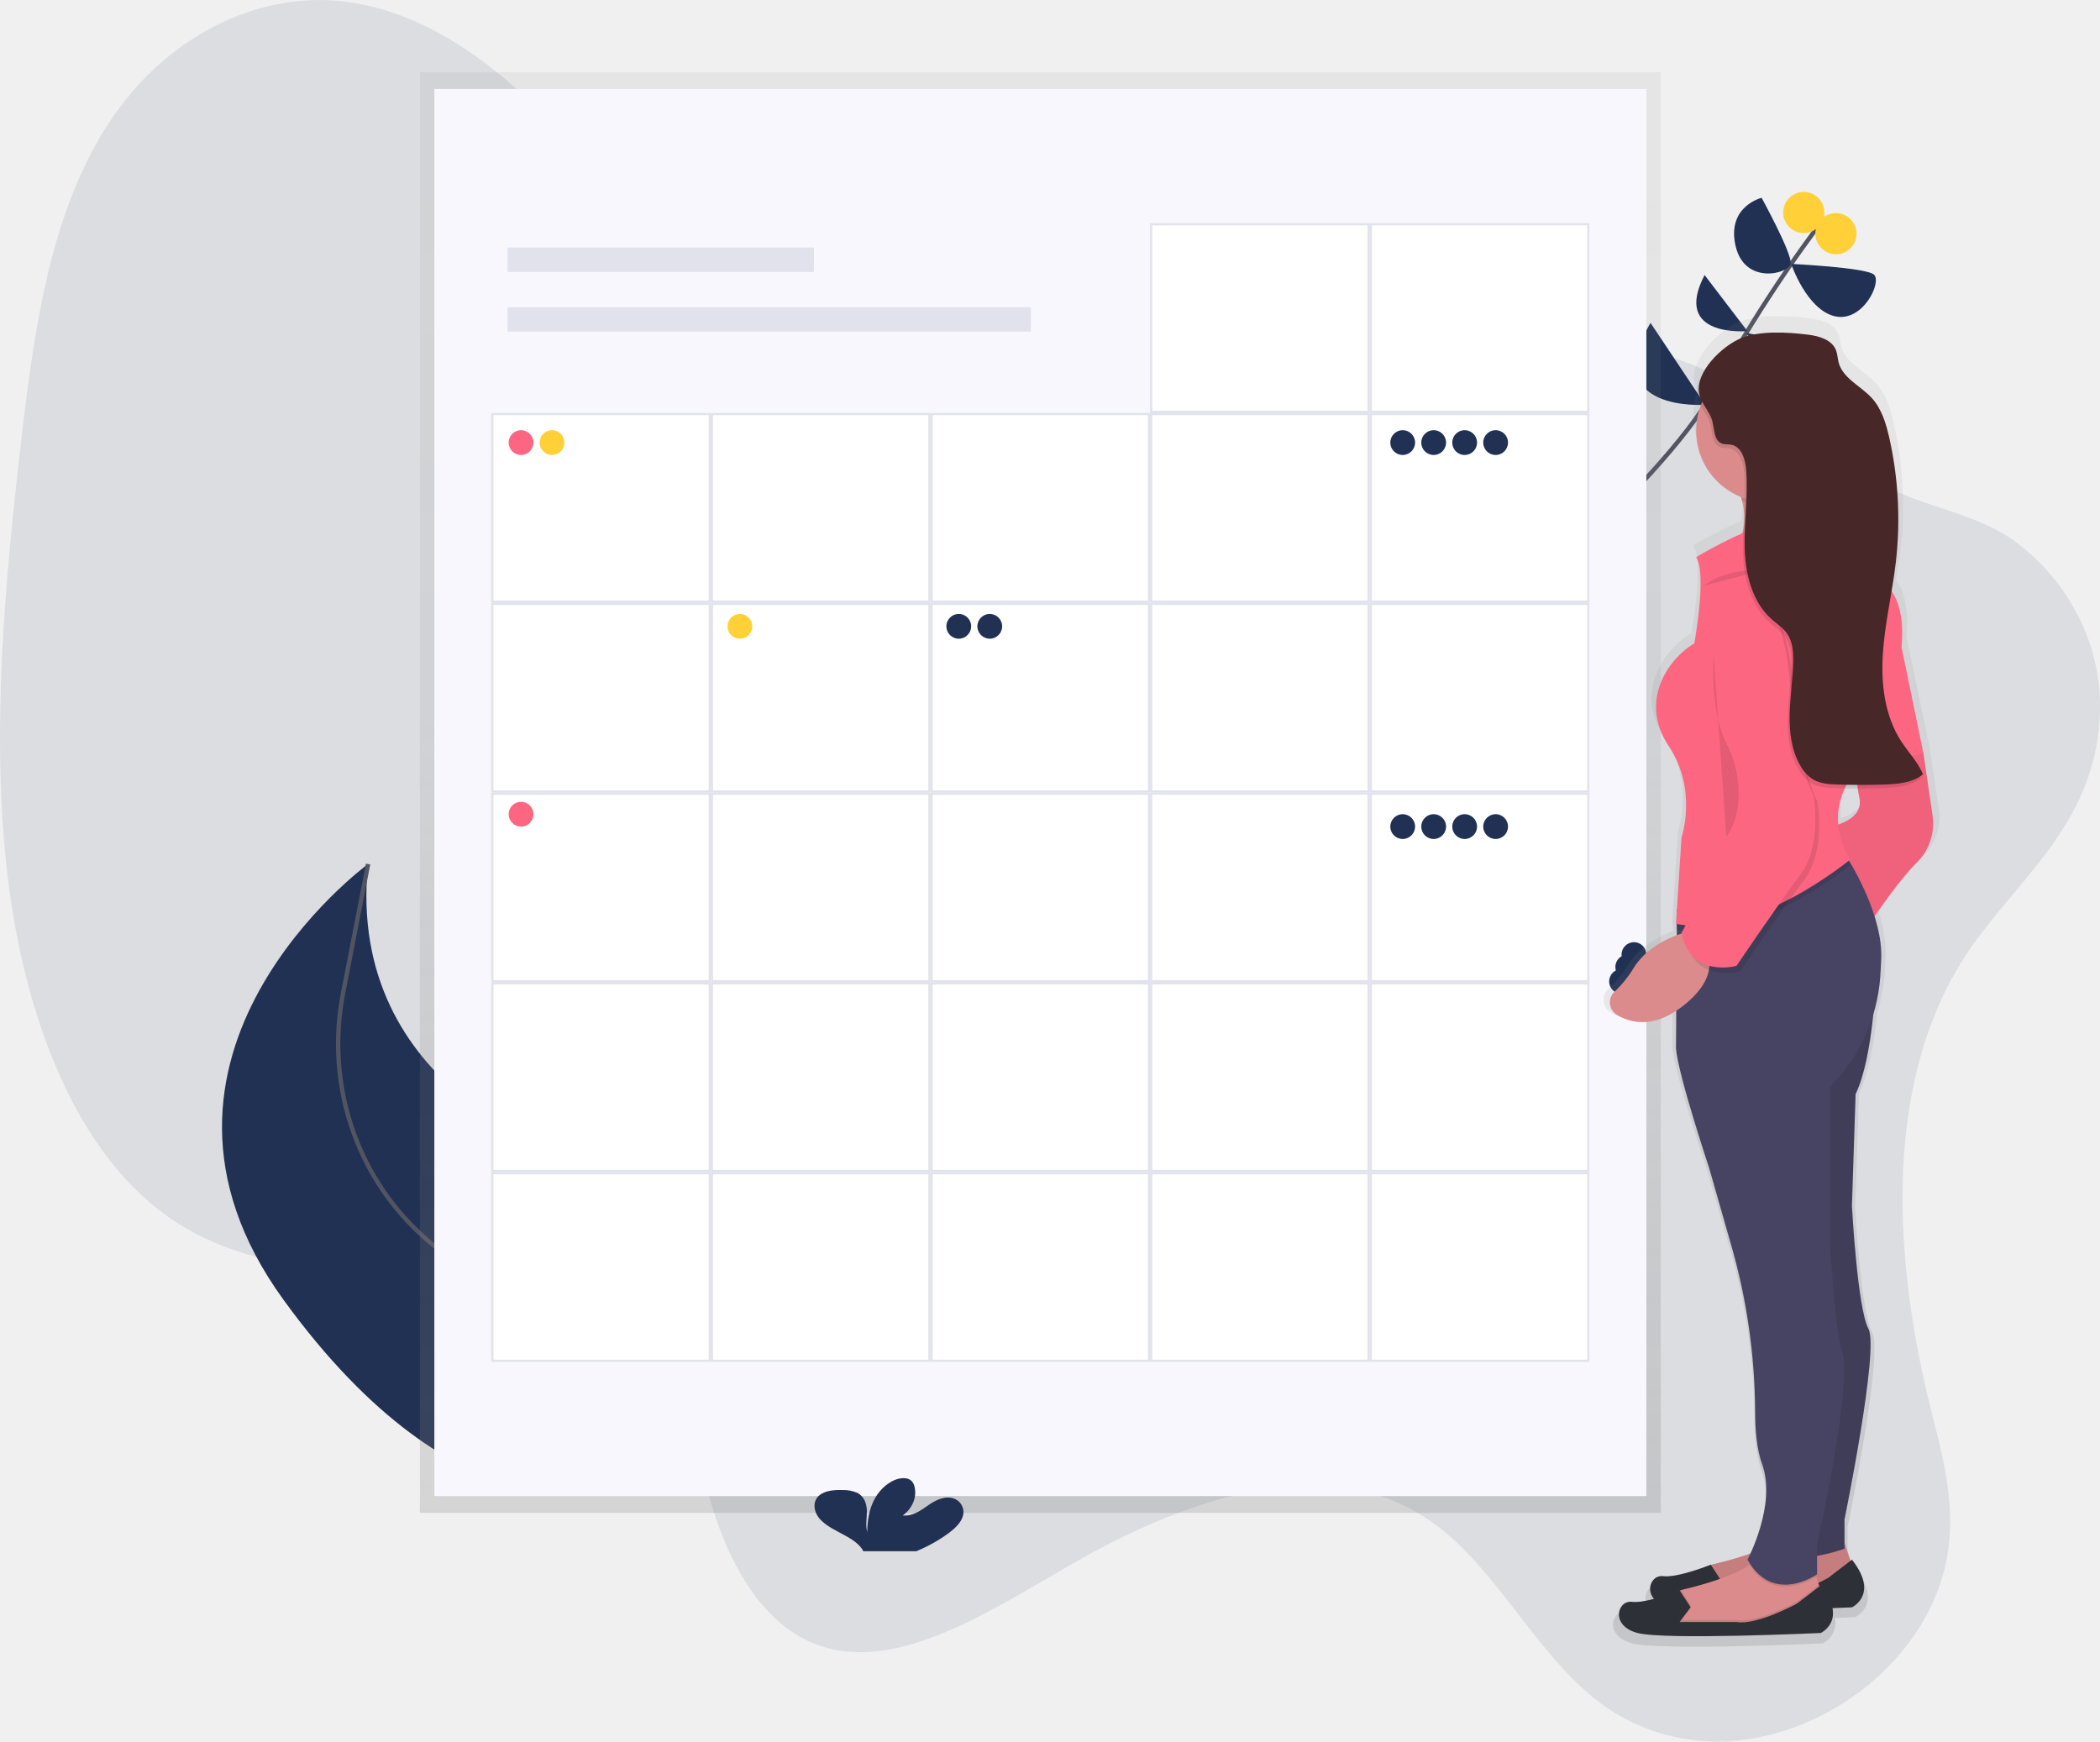
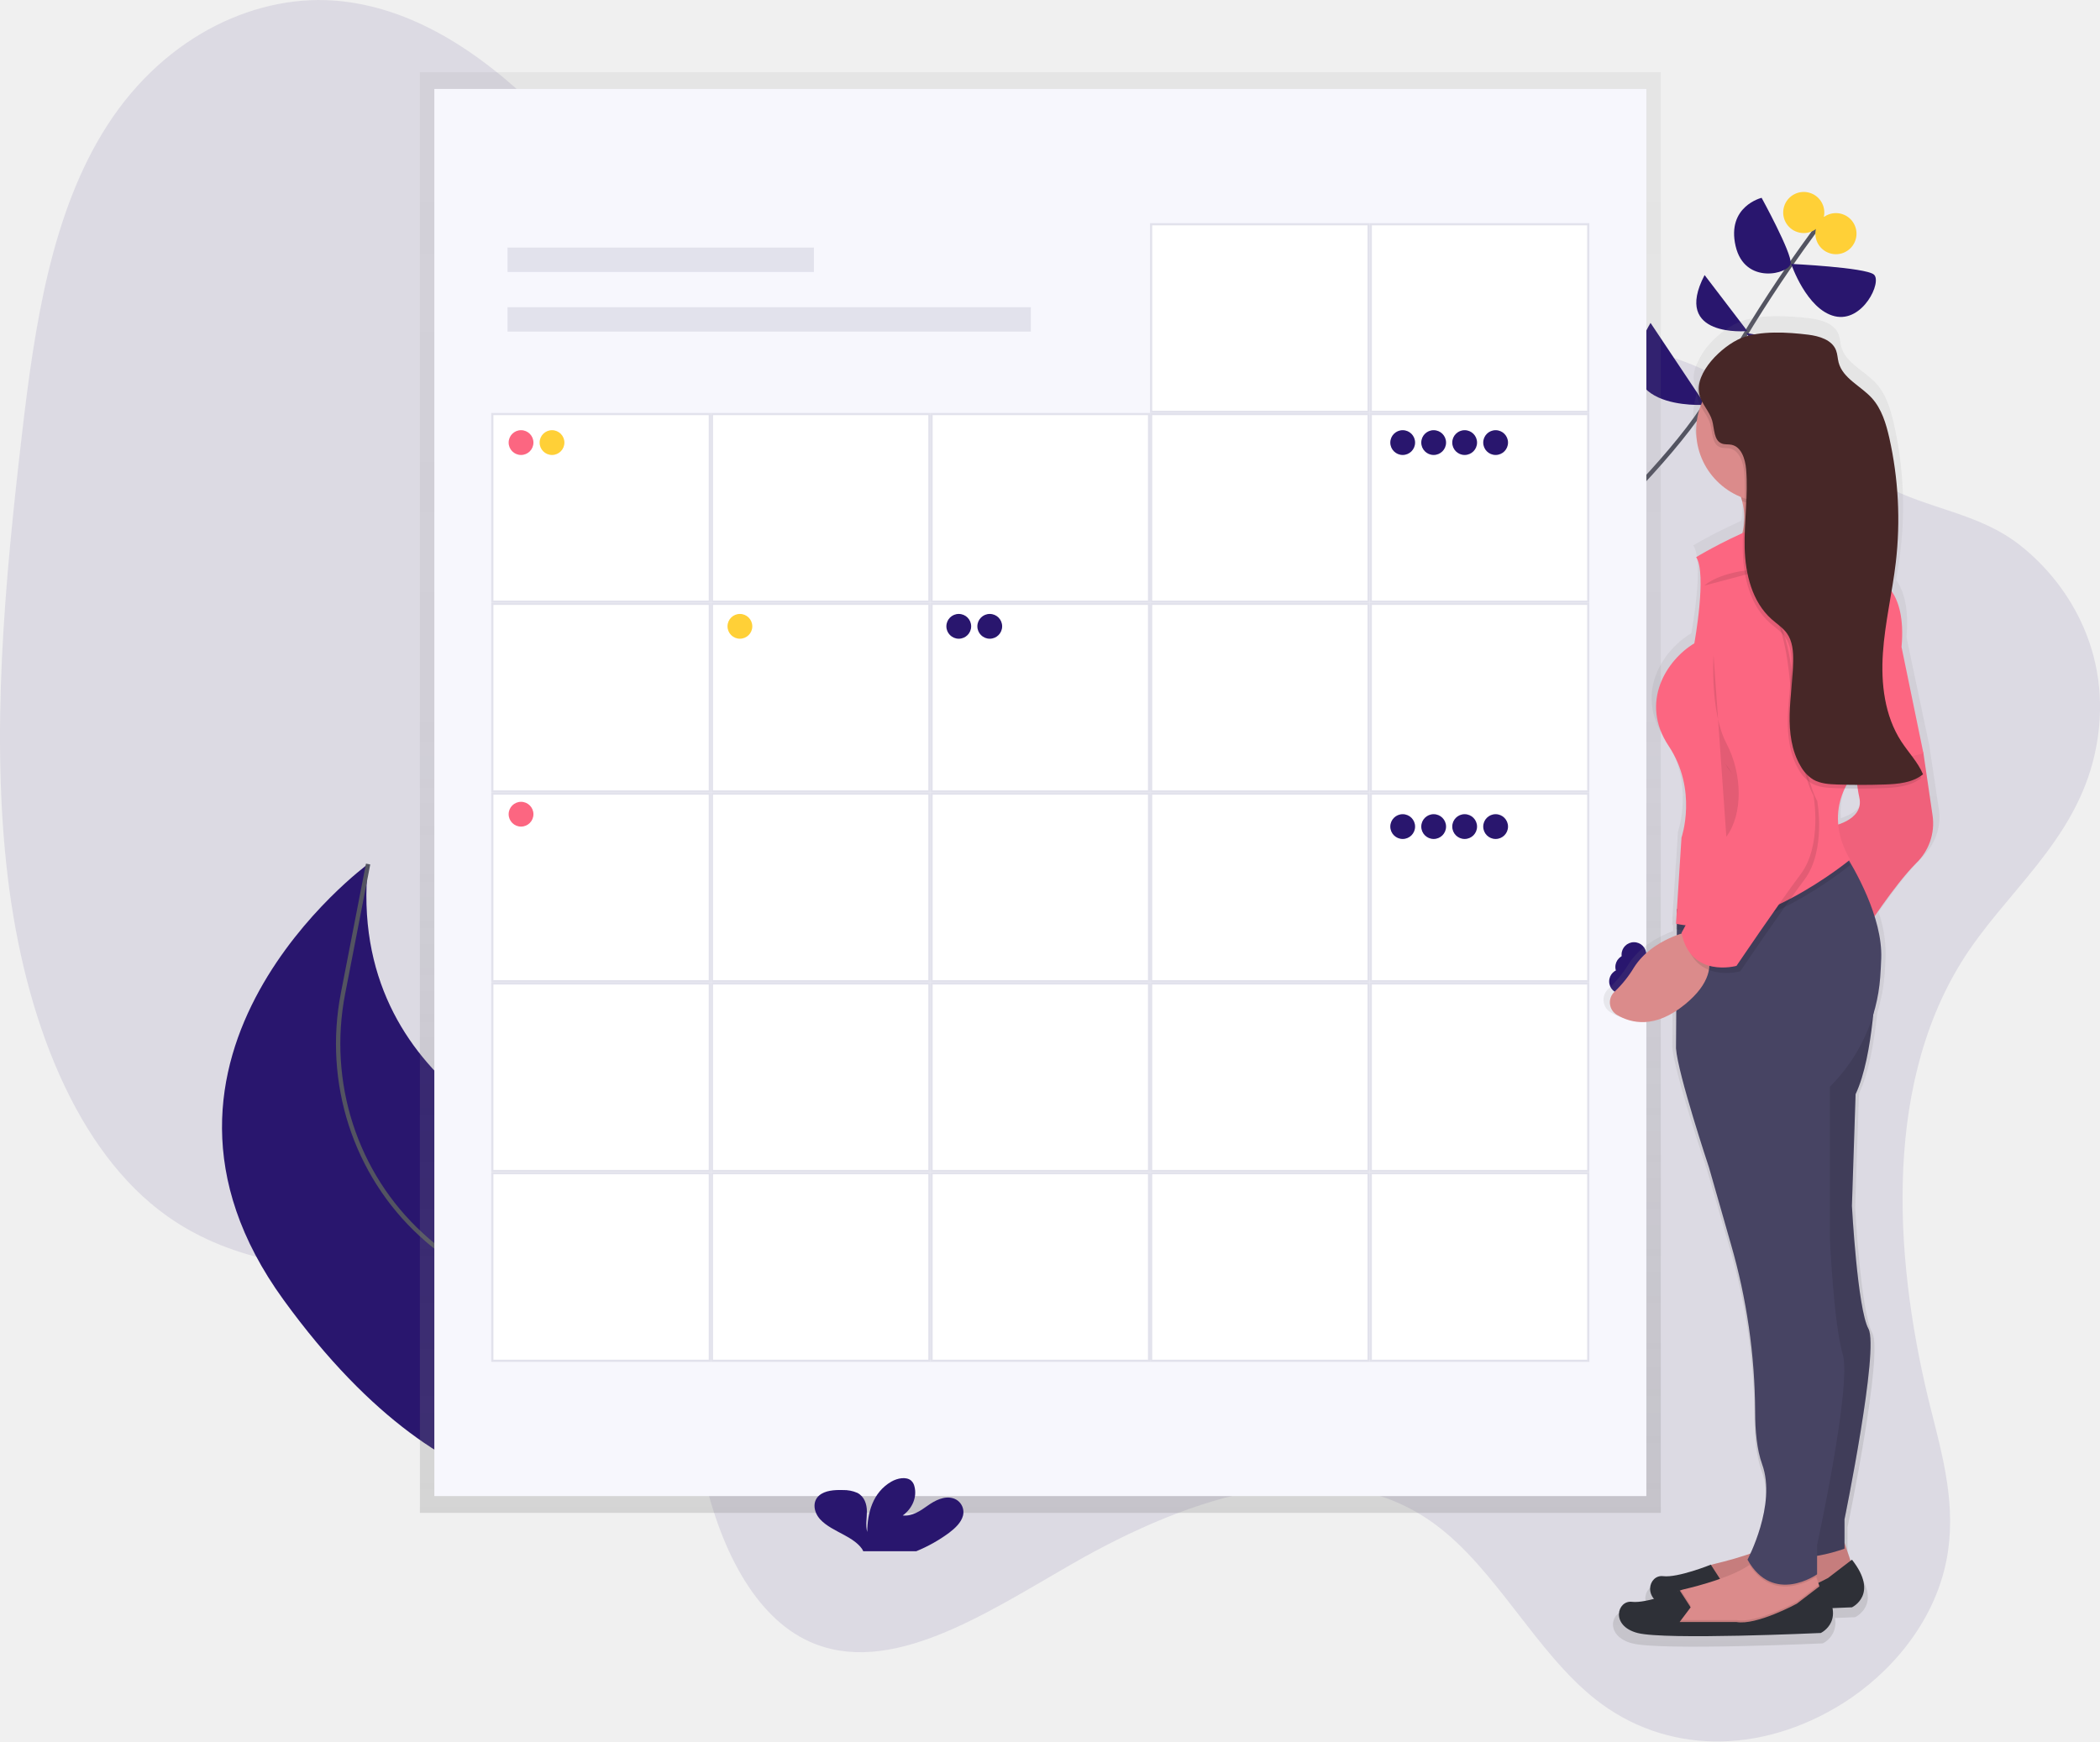
<svg xmlns="http://www.w3.org/2000/svg" xmlns:xlink="http://www.w3.org/1999/xlink" id="53917d2c-59b7-443c-9dc6-ca37ebed1a74" data-name="Layer 1" width="965.64" height="800.81" viewBox="0 0 965.64 800.81">
  <defs>
    <linearGradient id="5075b4d4-ce6f-410a-b63e-15cf2dd063e7" x1="478.38" y1="695.72" x2="478.38" y2="33.2" gradientUnits="userSpaceOnUse">
      <stop offset="0" stop-color="gray" stop-opacity="0.25" />
      <stop offset="0.54" stop-color="gray" stop-opacity="0.12" />
      <stop offset="1" stop-color="gray" stop-opacity="0.1" />
    </linearGradient>
    <linearGradient id="dee71953-6e04-4c93-a054-139b0acb5af5" x1="1834.21" y1="806.87" x2="1834.21" y2="194.98" gradientTransform="matrix(-1, 0, 0, 1, 2766, 0)" xlink:href="#5075b4d4-ce6f-410a-b63e-15cf2dd063e7" />
  </defs>
-   <path d="M1019.06,492.09c-37.09,60-30.14,141.74-13.85,206.19,5.45,21.58,11.73,44.36,7.07,68.51-5.7,29.53-26.48,52.72-47.51,66-38.34,24.15-82.12,23.48-114-1.77-27.53-21.81-45.66-59.85-73.77-80.49-47-34.55-111.54-13.61-167.58,18.68C569.79,792,526.17,821,489.54,804.58c-25.77-11.53-41.84-44.06-49.34-79.46-3.62-17.09-5.81-35.76-14.11-48.78-4.94-7.74-11.73-12.92-18.77-17.17-64.25-38.74-151.18-6.35-213.14-50.22-41.85-29.62-65.64-90.8-73.46-156.22s-1.39-135.42,6.66-204.34c5.73-49,13.48-101.42,39.2-141.27,27.21-42.15,70.1-61,107.38-57s69.65,27.62,97.55,56.49c34.87,36.08,66.32,82.16,111.45,93.8,30.74,7.93,64.31-1.25,97-6.44,54.58-8.68,108.4-6.19,161.84-2.93,51.16,3.12,102.63,7,150.3,25,33.73,12.75,59.62,39.29,91.1,56.55,20.52,11.25,43.67,12.68,62.79,27.68,23.55,18.48,43.93,52.59,34.5,95.71C1071.5,437,1038.74,460.25,1019.06,492.09Z" transform="translate(-117.18 -49.59)" fill="#203154" opacity="0.1" />
+   <path d="M1019.06,492.09c-37.09,60-30.14,141.74-13.85,206.19,5.45,21.58,11.73,44.36,7.07,68.51-5.7,29.53-26.48,52.72-47.51,66-38.34,24.15-82.12,23.48-114-1.77-27.53-21.81-45.66-59.85-73.77-80.49-47-34.55-111.54-13.61-167.58,18.68C569.79,792,526.17,821,489.54,804.58c-25.77-11.53-41.84-44.06-49.34-79.46-3.62-17.09-5.81-35.76-14.11-48.78-4.94-7.74-11.73-12.92-18.77-17.17-64.25-38.74-151.18-6.35-213.14-50.22-41.85-29.62-65.64-90.8-73.46-156.22s-1.39-135.42,6.66-204.34c5.73-49,13.48-101.42,39.2-141.27,27.21-42.15,70.1-61,107.38-57s69.65,27.62,97.55,56.49c34.87,36.08,66.32,82.16,111.45,93.8,30.74,7.93,64.31-1.25,97-6.44,54.58-8.68,108.4-6.19,161.84-2.93,51.16,3.12,102.63,7,150.3,25,33.73,12.75,59.62,39.29,91.1,56.55,20.52,11.25,43.67,12.68,62.79,27.68,23.55,18.48,43.93,52.59,34.5,95.71C1071.5,437,1038.74,460.25,1019.06,492.09Z" transform="translate(-117.18 -49.59)" fill="#29166e" opacity="0.1" />
  <path d="M781.67,356.47s101-84.63,123.46-127.3,51.05-79.44,51.05-79.44" transform="translate(-117.18 -49.59)" fill="none" stroke="#535461" stroke-miterlimit="10" stroke-width="2" />
-   <path d="M942.9,245.12l-43.69-9.85S909.52,281.35,942.9,245.12Z" transform="translate(-117.18 -49.59)" fill="#203154" />
-   <path d="M876.14,198.08l25.14,37.65S852.13,239.28,876.14,198.08Z" transform="translate(-117.18 -49.59)" fill="#203154" />
-   <path d="M960.09,209.73l-39.93-7S945.24,240.88,960.09,209.73Z" transform="translate(-117.18 -49.59)" fill="#203154" />
-   <path d="M901,176.08l19.67,25.76S885.85,205.14,901,176.08Z" transform="translate(-117.18 -49.59)" fill="#203154" />
-   <path d="M940.81,170.95s34,1.62,38,4.87-5.07,22.3-18,19.19S940.81,170.95,940.81,170.95Z" transform="translate(-117.18 -49.59)" fill="#203154" />
-   <path d="M927.22,140.56s13.89,25.31,13.37,30.13-21.17,10.23-25.34-8S927.22,140.56,927.22,140.56Z" transform="translate(-117.18 -49.59)" fill="#203154" />
+   <path d="M942.9,245.12l-43.69-9.85S909.52,281.35,942.9,245.12Z" transform="translate(-117.18 -49.59)" fill="#29166e" />
+   <path d="M876.14,198.08l25.14,37.65S852.13,239.28,876.14,198.08Z" transform="translate(-117.18 -49.59)" fill="#29166e" />
+   <path d="M960.09,209.73l-39.93-7S945.24,240.88,960.09,209.73Z" transform="translate(-117.18 -49.59)" fill="#29166e" />
+   <path d="M901,176.08l19.67,25.76S885.85,205.14,901,176.08Z" transform="translate(-117.18 -49.59)" fill="#29166e" />
+   <path d="M940.81,170.95s34,1.62,38,4.87-5.07,22.3-18,19.19S940.81,170.95,940.81,170.95Z" transform="translate(-117.18 -49.59)" fill="#29166e" />
+   <path d="M927.22,140.56s13.89,25.31,13.37,30.13-21.17,10.23-25.34-8S927.22,140.56,927.22,140.56Z" transform="translate(-117.18 -49.59)" fill="#29166e" />
  <circle cx="963.75" cy="154.12" r="9.49" transform="matrix(0.3, -0.95, 0.95, 0.3, 408.68, 976.78)" fill="#ffd037" />
  <circle cx="948.9" cy="144.43" r="9.49" transform="matrix(0.3, -0.95, 0.95, 0.3, 407.54, 955.85)" fill="#ffd037" />
-   <path d="M466.64,688.22S482.85,640,380.09,581.87c0,0-104.34-30.43-93.67-134.93,0,0-120.28,88.12-38.89,200.37s151.64,87.75,151.64,87.75Z" transform="translate(-117.18 -49.59)" fill="#203154" />
+   <path d="M466.64,688.22S482.85,640,380.09,581.87c0,0-104.34-30.43-93.67-134.93,0,0-120.28,88.12-38.89,200.37s151.64,87.75,151.64,87.75Z" transform="translate(-117.18 -49.59)" fill="#29166e" />
  <path d="M435.31,710s-50.14-54.19-98.2-75.14A95.71,95.71,0,0,1,311,617.47c-30.64-28-44-70.25-36.1-111l11.55-59.53" transform="translate(-117.18 -49.59)" fill="none" stroke="#535461" stroke-miterlimit="10" stroke-width="2" />
  <rect x="193.07" y="33.2" width="570.61" height="662.53" fill="url(#5075b4d4-ce6f-410a-b63e-15cf2dd063e7)" />
  <rect x="199.72" y="40.91" width="557.32" height="647.09" fill="#f7f7fd" />
  <rect x="233.38" y="113.85" width="140.89" height="11.22" fill="#e2e2ec" />
  <rect x="233.38" y="141.28" width="240.63" height="11.22" fill="#e2e2ec" />
  <rect x="630.36" y="103.13" width="99.99" height="86.28" fill="#fff" />
  <path d="M847,153.22V238.5H748V153.22h99m1-1H747V239.5H848V152.22Z" transform="translate(-117.18 -49.59)" fill="#e2e2ec" />
  <rect x="529.37" y="103.13" width="99.99" height="86.28" fill="#fff" />
  <path d="M746,153.22V238.5h-99V153.22h99m1-1h-101V239.5H747V152.22Z" transform="translate(-117.18 -49.59)" fill="#e2e2ec" />
  <rect x="630.36" y="190.41" width="99.99" height="86.28" fill="#fff" />
  <path d="M847,240.5v85.28H748V240.5h99m1-1H747v87.28H848V239.5Z" transform="translate(-117.18 -49.59)" fill="#e2e2ec" />
  <rect x="529.37" y="190.41" width="99.99" height="86.28" fill="#fff" />
  <path d="M746,240.5v85.28h-99V240.5h99m1-1h-101v87.28H747V239.5Z" transform="translate(-117.18 -49.59)" fill="#e2e2ec" />
  <rect x="428.38" y="190.41" width="99.99" height="86.28" fill="#fff" />
  <path d="M645.05,240.5v85.28h-99V240.5h99m1-1h-101v87.28h101V239.5Z" transform="translate(-117.18 -49.59)" fill="#e2e2ec" />
  <rect x="327.39" y="190.41" width="99.99" height="86.28" fill="#fff" />
  <path d="M544.06,240.5v85.28h-99V240.5h99m1-1h-101v87.28h101V239.5Z" transform="translate(-117.18 -49.59)" fill="#e2e2ec" />
  <rect x="226.4" y="190.41" width="99.99" height="86.28" fill="#fff" />
  <path d="M443.07,240.5v85.28h-99V240.5h99m1-1h-101v87.28h101V239.5Z" transform="translate(-117.18 -49.59)" fill="#e2e2ec" />
  <rect x="630.36" y="277.68" width="99.99" height="86.28" fill="#fff" />
  <path d="M847,327.78v85.28H748V327.78h99m1-1H747v87.28H848V326.78Z" transform="translate(-117.18 -49.59)" fill="#e2e2ec" />
  <rect x="529.37" y="277.68" width="99.99" height="86.28" fill="#fff" />
  <path d="M746,327.78v85.28h-99V327.78h99m1-1h-101v87.28H747V326.78Z" transform="translate(-117.18 -49.59)" fill="#e2e2ec" />
  <rect x="428.38" y="277.68" width="99.99" height="86.28" fill="#fff" />
  <path d="M645.05,327.78v85.28h-99V327.78h99m1-1h-101v87.28h101V326.78Z" transform="translate(-117.18 -49.59)" fill="#e2e2ec" />
  <rect x="327.39" y="277.68" width="99.99" height="86.28" fill="#fff" />
  <path d="M544.06,327.78v85.28h-99V327.78h99m1-1h-101v87.28h101V326.78Z" transform="translate(-117.18 -49.59)" fill="#e2e2ec" />
  <rect x="226.4" y="277.68" width="99.99" height="86.28" fill="#fff" />
  <path d="M443.07,327.78v85.28h-99V327.78h99m1-1h-101v87.28h101V326.78Z" transform="translate(-117.18 -49.59)" fill="#e2e2ec" />
  <rect x="630.36" y="364.96" width="99.99" height="86.28" fill="#fff" />
  <path d="M847,415.05v85.28H748V415.05h99m1-1H747v87.28H848V414.05Z" transform="translate(-117.18 -49.59)" fill="#e2e2ec" />
  <rect x="529.37" y="364.96" width="99.99" height="86.28" fill="#fff" />
  <path d="M746,415.05v85.28h-99V415.05h99m1-1h-101v87.28H747V414.05Z" transform="translate(-117.18 -49.59)" fill="#e2e2ec" />
  <rect x="428.38" y="364.96" width="99.99" height="86.28" fill="#fff" />
  <path d="M645.05,415.05v85.28h-99V415.05h99m1-1h-101v87.28h101V414.05Z" transform="translate(-117.18 -49.59)" fill="#e2e2ec" />
  <rect x="327.39" y="364.96" width="99.99" height="86.28" fill="#fff" />
  <path d="M544.06,415.05v85.28h-99V415.05h99m1-1h-101v87.28h101V414.05Z" transform="translate(-117.18 -49.59)" fill="#e2e2ec" />
  <rect x="226.4" y="364.96" width="99.99" height="86.28" fill="#fff" />
  <path d="M443.07,415.05v85.28h-99V415.05h99m1-1h-101v87.28h101V414.05Z" transform="translate(-117.18 -49.59)" fill="#e2e2ec" />
  <rect x="630.36" y="452.23" width="99.99" height="86.28" fill="#fff" />
  <path d="M847,502.33V587.6H748V502.33h99m1-1H747V588.6H848V501.33Z" transform="translate(-117.18 -49.59)" fill="#e2e2ec" />
  <rect x="529.37" y="452.23" width="99.99" height="86.28" fill="#fff" />
  <path d="M746,502.33V587.6h-99V502.33h99m1-1h-101V588.6H747V501.33Z" transform="translate(-117.18 -49.59)" fill="#e2e2ec" />
  <rect x="428.38" y="452.23" width="99.99" height="86.28" fill="#fff" />
  <path d="M645.05,502.33V587.6h-99V502.33h99m1-1h-101V588.6h101V501.33Z" transform="translate(-117.18 -49.59)" fill="#e2e2ec" />
  <rect x="327.39" y="452.23" width="99.99" height="86.28" fill="#fff" />
  <path d="M544.06,502.33V587.6h-99V502.33h99m1-1h-101V588.6h101V501.33Z" transform="translate(-117.18 -49.59)" fill="#e2e2ec" />
  <rect x="226.4" y="452.23" width="99.99" height="86.28" fill="#fff" />
  <path d="M443.07,502.33V587.6h-99V502.33h99m1-1h-101V588.6h101V501.33Z" transform="translate(-117.18 -49.59)" fill="#e2e2ec" />
  <rect x="630.36" y="539.51" width="99.99" height="86.28" fill="#fff" />
  <path d="M847,589.6v85.28H748V589.6h99m1-1H747v87.28H848V588.6Z" transform="translate(-117.18 -49.59)" fill="#e2e2ec" />
  <rect x="529.37" y="539.51" width="99.99" height="86.28" fill="#fff" />
  <path d="M746,589.6v85.28h-99V589.6h99m1-1h-101v87.28H747V588.6Z" transform="translate(-117.18 -49.59)" fill="#e2e2ec" />
  <rect x="428.38" y="539.51" width="99.99" height="86.28" fill="#fff" />
  <path d="M645.05,589.6v85.28h-99V589.6h99m1-1h-101v87.28h101V588.6Z" transform="translate(-117.18 -49.59)" fill="#e2e2ec" />
  <rect x="327.39" y="539.51" width="99.99" height="86.28" fill="#fff" />
  <path d="M544.06,589.6v85.28h-99V589.6h99m1-1h-101v87.28h101V588.6Z" transform="translate(-117.18 -49.59)" fill="#e2e2ec" />
  <rect x="226.4" y="539.51" width="99.99" height="86.28" fill="#fff" />
  <path d="M443.07,589.6v85.28h-99V589.6h99m1-1h-101v87.28h101V588.6Z" transform="translate(-117.18 -49.59)" fill="#e2e2ec" />
-   <path d="M553.6,754.48c2.86-2.17,5.55-4.73,6.38-7.85a6.64,6.64,0,0,0-4.46-8c-4.09-1.28-8.46,1-11.78,3.37s-7.11,5-11.45,4.51c4.49-3.25,6.63-8.52,5.39-13.31a5.16,5.16,0,0,0-1.5-2.7c-2.27-2-6.39-1.13-9.11.43-8.65,5-11.06,14.55-11.11,23.18-.87-3.11-.14-6.35-.16-9.55s-1.09-6.73-4.39-8.45a15.71,15.71,0,0,0-6.7-1.29c-3.89-.12-8.22.2-10.87,2.52-3.3,2.88-2.44,7.72.43,10.89s7.24,5.16,11.25,7.35c3.06,1.67,6.16,3.62,8,6.26a5.68,5.68,0,0,1,.6,1.12h24.37A70.07,70.07,0,0,0,553.6,754.48Z" transform="translate(-117.18 -49.59)" fill="#203154" />
+   <path d="M553.6,754.48c2.86-2.17,5.55-4.73,6.38-7.85a6.64,6.64,0,0,0-4.46-8c-4.09-1.28-8.46,1-11.78,3.37s-7.11,5-11.45,4.51c4.49-3.25,6.63-8.52,5.39-13.31a5.16,5.16,0,0,0-1.5-2.7c-2.27-2-6.39-1.13-9.11.43-8.65,5-11.06,14.55-11.11,23.18-.87-3.11-.14-6.35-.16-9.55s-1.09-6.73-4.39-8.45a15.71,15.71,0,0,0-6.7-1.29c-3.89-.12-8.22.2-10.87,2.52-3.3,2.88-2.44,7.72.43,10.89s7.24,5.16,11.25,7.35c3.06,1.67,6.16,3.62,8,6.26a5.68,5.68,0,0,1,.6,1.12h24.37A70.07,70.07,0,0,0,553.6,754.48Z" transform="translate(-117.18 -49.59)" fill="#29166e" />
  <circle cx="239.59" cy="203.53" r="5.7" fill="#fc6681" />
  <circle cx="253.83" cy="203.53" r="5.7" fill="#ffd037" />
-   <circle cx="440.87" cy="288.03" r="5.7" fill="#203154" />
-   <circle cx="455.12" cy="288.03" r="5.7" fill="#203154" />
-   <circle cx="745.64" cy="451.33" r="5.7" fill="#203154" />
-   <circle cx="748.49" cy="444.69" r="5.7" fill="#203154" />
-   <circle cx="751.34" cy="438.99" r="5.7" fill="#203154" />
-   <circle cx="645" cy="203.53" r="5.7" fill="#203154" />
-   <circle cx="659.24" cy="203.53" r="5.7" fill="#203154" />
-   <circle cx="673.49" cy="203.53" r="5.7" fill="#203154" />
-   <circle cx="687.73" cy="203.53" r="5.7" fill="#203154" />
-   <circle cx="645" cy="380.12" r="5.7" fill="#203154" />
-   <circle cx="659.24" cy="380.12" r="5.7" fill="#203154" />
-   <circle cx="673.49" cy="380.12" r="5.7" fill="#203154" />
-   <circle cx="687.73" cy="380.12" r="5.7" fill="#203154" />
+   <circle cx="440.87" cy="288.03" r="5.7" fill="#29166e" />
+   <circle cx="455.12" cy="288.03" r="5.7" fill="#29166e" />
+   <circle cx="745.64" cy="451.33" r="5.7" fill="#29166e" />
+   <circle cx="748.49" cy="444.69" r="5.7" fill="#29166e" />
+   <circle cx="751.34" cy="438.99" r="5.7" fill="#29166e" />
+   <circle cx="645" cy="203.53" r="5.7" fill="#29166e" />
+   <circle cx="659.24" cy="203.53" r="5.7" fill="#29166e" />
+   <circle cx="673.49" cy="203.53" r="5.7" fill="#29166e" />
+   <circle cx="687.73" cy="203.53" r="5.7" fill="#29166e" />
+   <circle cx="645" cy="380.12" r="5.7" fill="#29166e" />
+   <circle cx="659.24" cy="380.12" r="5.7" fill="#29166e" />
+   <circle cx="673.49" cy="380.12" r="5.7" fill="#29166e" />
+   <circle cx="687.73" cy="380.12" r="5.7" fill="#29166e" />
  <circle cx="340.23" cy="288.03" r="5.7" fill="#ffd037" />
  <circle cx="239.59" cy="374.43" r="5.7" fill="#fc6681" />
  <path d="M857.9,515.22c6.25,3.69,16,6.09,28.35-1.84l-.12,17.56c.88,12,15.77,55.91,15.77,55.91l10.5,36.1a282.47,282.47,0,0,1,11.54,78.53c0,8.81.82,17.89,3.35,24.72,5.59,15.11-2.2,34.58-5.58,41.83a175.68,175.68,0,0,1-17.33,4.88,11.84,11.84,0,0,0-1.55.47l-.07-.1S887,779.53,880,778.67c-5.22-.64-8.49,5.87-4.4,10.66-3.86,1-7.82,1.71-10.49,1.38-7-.86-10.51,11.18,2.63,14.62s87.59,0,87.59,0a10.56,10.56,0,0,0,5.6-11.66c5.72-.22,9.29-.39,9.29-.39s13.14-6,0-22.37l-.7.53-2.81-8.27V752s16.64-80,11.39-89.46-7.88-57.63-7.88-57.63L972,552.44c4.75-9.8,7.18-25.16,8.41-37.17a78.87,78.87,0,0,0,3.36-17.63c.21-2.82.38-5.78.49-8.85A59.33,59.33,0,0,0,981,469c5-7.2,13.13-18.33,19.84-24.91,10.51-10.32,7.88-22.37,7.88-22.37l-4.38-29.25-10.51-49.89c1.32-13.84-1.57-21.81-4.76-26.31.76-4.47,1.47-8.94,2-13.43A171.87,171.87,0,0,0,988,244.36c-1.52-6.69-3.59-13.55-8.28-18.62-5.31-5.74-13.93-9.24-15.91-16.76-.49-1.87-.51-3.86-1.22-5.66-1.92-4.92-8-6.71-13.32-7.35-9.48-1.15-23.19-2-32.3,1.7-6.36,2.6-15.12,9.76-18.6,17.44-2,3.53-2.93,7.24-2.08,10.73a14.71,14.71,0,0,0,1.51,3.67A33,33,0,0,0,895.76,241a33.56,33.56,0,0,0,21.42,31.13c.21.66.4,1.31.56,1.95a33.42,33.42,0,0,1,.86,4.69c-.17,3-.36,6.09-.5,9.14q-.15.63-.32,1.24a225.38,225.38,0,0,0-22,11.22c5.26,7.74-.88,40.43-.88,40.43-13.14,7.74-26.28,27.53-12.26,48.17s6.13,43,6.13,43l-2.19,33.63h0v.06l-.44,6.73.17,0-.17,2.55.38.07,0,2.74c-6.15,2.26-15.14,6.82-20.5,15.25a53.81,53.81,0,0,1-9.17,11.25A6.76,6.76,0,0,0,857.9,515.22Zm105.76-89.36a32,32,0,0,1,3.11-16.92q3.09.06,6.19.07c.21,1.45.46,2.83.76,4.09C975.5,420.68,968.39,424.31,963.65,425.85Z" transform="translate(-117.18 -49.59)" fill="url(#dee71953-6e04-4c93-a054-139b0acb5af5)" />
  <path d="M965.39,759.25l3.37,10.11-11,11-36.24,8.43-26.13-2.53,1.69-9.27h0a11.18,11.18,0,0,1,8.3-8.17c10.74-2.52,31.22-8.28,35.52-16.27Z" transform="translate(-117.18 -49.59)" fill="#db8b8b" />
  <path d="M965.39,759.25l3.37,10.11-11,11-36.24,8.43-26.13-2.53,1.69-9.27h0a11.18,11.18,0,0,1,8.3-8.17c10.74-2.52,31.22-8.28,35.52-16.27Z" transform="translate(-117.18 -49.59)" opacity="0.1" />
  <path d="M903.86,783.69l5.06-6.74-5.06-7.81s-15.17,6.12-21.91,5.28-10.11,11,2.53,14.33,84.28,0,84.28,0,12.64-5.9,0-21.91l-11,8.43s-18.54,10.11-27.81,8.43Z" transform="translate(-117.18 -49.59)" fill="#2e3037" />
  <path d="M881.1,798l26.13,2.53,36.24-8.43,11-11-.89-2.68-1.26-3.76L951.06,771l-24.44-6.74a15.14,15.14,0,0,1-5,5c-7.94,5.43-22.2,9.35-30.57,11.31a8.77,8.77,0,0,0-1,.31,11.14,11.14,0,0,0-7.26,7.86Z" transform="translate(-117.18 -49.59)" fill="#db8b8b" />
  <path d="M881.1,798l26.13,2.53,36.24-8.43,11-11-.89-2.68-10.06,7.74s-18.54,10.11-27.81,8.43H889.53l5.06-6.74-4.54-7a11.14,11.14,0,0,0-7.26,7.86Z" transform="translate(-117.18 -49.59)" opacity="0.1" />
  <path d="M889.53,795.49l5.06-6.74-5.06-7.81s-15.17,6.12-21.91,5.28-10.11,11,2.53,14.33,84.28,0,84.28,0,12.64-5.9,0-21.91l-11,8.43s-18.54,10.11-27.81,8.43Z" transform="translate(-117.18 -49.59)" fill="#2e3037" />
  <path d="M910.6,306.66s40.46,4.21,34.56-12.64a30.34,30.34,0,0,1-1.25-14.88A41.25,41.25,0,0,1,951.06,262l-37.93,5.9a47.5,47.5,0,0,1,5.14,12.18C922.79,297.95,910.6,306.66,910.6,306.66Z" transform="translate(-117.18 -49.59)" fill="#db8b8b" />
  <path d="M979.71,498.82s-.84,36.24-9.27,53.94l-1.69,51.41s2.53,47.2,7.59,56.47-11,87.65-11,87.65v13.49s-27,10.11-34.56-1.69l7.59-100.3L935,520.73Z" transform="translate(-117.18 -49.59)" fill="#474463" />
  <path d="M979.71,498.82s-.84,36.24-9.27,53.94l-1.69,51.41s2.53,47.2,7.59,56.47-11,87.65-11,87.65v13.49s-27,10.11-34.56-1.69l7.59-100.3L935,520.73Z" transform="translate(-117.18 -49.59)" opacity="0.1" />
  <path d="M996.57,382.51l5.06,13.49,4.21,28.66a25.35,25.35,0,0,1-7.59,21.91c-10.11,10.11-23.6,31.18-23.6,31.18l-16-48s16-2.53,13.49-13.49S970.44,385,970.44,385Z" transform="translate(-117.18 -49.59)" fill="#fc6681" />
  <path d="M996.57,382.51l5.06,13.49,4.21,28.66a25.35,25.35,0,0,1-7.59,21.91c-10.11,10.11-23.6,31.18-23.6,31.18l-16-48s16-2.53,13.49-13.49S970.44,385,970.44,385Z" transform="translate(-117.18 -49.59)" opacity="0.05" />
  <path d="M921.66,769.27c10.81,17,27.64,7.37,30.62,5.45L951.06,771l-24.44-6.74A15.14,15.14,0,0,1,921.66,769.27Z" transform="translate(-117.18 -49.59)" opacity="0.1" />
  <path d="M887.85,531.69c.84,11.8,15.17,54.78,15.17,54.78l10.11,35.37a281.44,281.44,0,0,1,11.11,76.94c0,8.63.79,17.53,3.23,24.22,6.74,18.54-6.74,43.83-6.74,43.83,11.8,21.07,32,6.74,32,6.74V760.09s16-73.33,11.8-87.65-5.9-53.1-5.9-53.1v-70a79.38,79.38,0,0,0,23.13-50.32c.2-2.76.36-5.66.47-8.67.68-19-12.32-41.31-17.4-49.25-1.22-1.92-2-3-2-3l-74.42,29.52-.17.07,0,2.88,0,6.37Z" transform="translate(-117.18 -49.59)" fill="#474463" />
  <path d="M913.13,267.89a47.5,47.5,0,0,1,5.14,12.18,33,33,0,0,0,25.64-.94A41.25,41.25,0,0,1,951.06,262Z" transform="translate(-117.18 -49.59)" opacity="0.1" />
  <circle cx="812.81" cy="198.06" r="32.87" fill="#db8b8b" />
  <path d="M887.85,476.91l.36.07c35.34,7.27,79.71-29.57,79.71-29.57a43.68,43.68,0,0,1-3.07-6.27c-1.22-1.92-2-3-2-3l-74.42,29.52-.19,2.95Z" transform="translate(-117.18 -49.59)" opacity="0.1" />
  <path d="M897.12,305.81s47.2-28.66,62.37-16.86l21.07,27s13.49,4.21,11,31.18L1001.63,396l-30.34,7.59s-17.7,16.86-3.37,41.3c0,0-44.67,37.08-80.07,29.5l2.53-39.61s7.59-21.91-5.9-42.14-.84-39.61,11.8-47.2C896.28,345.43,902.17,313.4,897.12,305.81Z" transform="translate(-117.18 -49.59)" fill="#fc6681" />
  <path d="M894.59,477.75s-17.7,3.37-26.13,16.86a52.53,52.53,0,0,1-8.82,11,6.69,6.69,0,0,0,1,10.66c6.69,4,17.6,6.49,31.38-4.83C915.66,492.08,894.59,477.75,894.59,477.75Z" transform="translate(-117.18 -49.59)" fill="#db8b8b" />
  <path d="M920.72,321.83s16.86-1.69,21.07,42.14,11,53.94,11,53.94,4.21,22.76-5.9,36.24-29.5,42.14-29.5,42.14-21.07,5.9-25.28-15.17l26.13-48.88s4.21-16.86-5.9-28.66S894.59,313.4,920.72,321.83Z" transform="translate(-117.18 -49.59)" opacity="0.1" />
  <path d="M919,319.3s16.86-1.69,21.07,42.14,11,53.94,11,53.94,4.21,22.76-5.9,36.24-29.5,42.14-29.5,42.14-21.07,5.9-25.28-15.17l26.13-48.88s4.21-16.86-5.9-28.66S892.9,310.87,919,319.3Z" transform="translate(-117.18 -49.59)" fill="#fc6681" />
  <path d="M905.12,350.9S903.44,377,911,391.36s7.59,32.87,0,43" transform="translate(-117.18 -49.59)" opacity="0.1" />
  <path d="M900.91,318.88s6.74-6.74,26.13-7.59,27.81-6.74,27.81-6.74" transform="translate(-117.18 -49.59)" opacity="0.1" />
  <path d="M947.79,205.18c5.12.63,11,2.39,12.82,7.2.68,1.77.7,3.72,1.17,5.55,1.91,7.36,10.2,10.79,15.31,16.42,4.51,5,6.5,11.69,8,18.24a171.4,171.4,0,0,1,3,57.26c-1.64,14-5,27.74-5.94,41.78s.78,28.81,8.45,40.61c3.3,5.07,7.66,9.53,10,15.11-4.83,3.92-11.5,4.48-17.73,4.69q-10.87.37-21.75,0c-3.8-.13-7.77-.38-11.05-2.3a17.06,17.06,0,0,1-5.8-6.23c-4.15-7-5.19-15.5-5-23.66s1.47-16.28,1.62-24.45c.08-4.45-.27-9.18-2.83-12.82-1.85-2.63-4.66-4.4-7.06-6.53-9-8-12.12-20.82-12.42-32.87s1.69-24.12.67-36.13c-.4-4.7-2.16-10.35-6.78-11.26-1.46-.29-3,0-4.4-.56-3.71-1.43-3.35-6.66-4.41-10.49-1.19-4.3-4.86-7.62-5.89-12-2.43-10.2,10.55-22.37,19.06-25.92C925.48,203.2,938.67,204.06,947.79,205.18Z" transform="translate(-117.18 -49.59)" opacity="0.1" />
  <path d="M948.63,203.5c5.12.63,11,2.39,12.82,7.2.68,1.77.7,3.72,1.17,5.55,1.91,7.36,10.2,10.79,15.31,16.42,4.51,5,6.5,11.69,8,18.24a171.4,171.4,0,0,1,3,57.26c-1.64,14-5,27.74-5.94,41.78s.78,28.81,8.45,40.61c3.3,5.07,7.66,9.53,10,15.11-4.83,3.92-11.5,4.48-17.73,4.69q-10.87.37-21.75,0c-3.8-.13-7.77-.38-11.05-2.3a17.06,17.06,0,0,1-5.8-6.23c-4.15-7-5.19-15.5-5-23.66s1.47-16.28,1.62-24.45c.08-4.45-.27-9.18-2.83-12.82-1.85-2.63-4.66-4.4-7.06-6.53-9-8-12.12-20.82-12.42-32.87s1.69-24.12.67-36.13c-.4-4.7-2.16-10.35-6.78-11.26-1.46-.29-3,0-4.4-.56-3.71-1.43-3.35-6.66-4.41-10.49-1.19-4.3-4.86-7.62-5.89-12-2.43-10.2,10.55-22.37,19.06-25.92C926.32,201.51,939.51,202.37,948.63,203.5Z" transform="translate(-117.18 -49.59)" fill="#472727" />
</svg>
